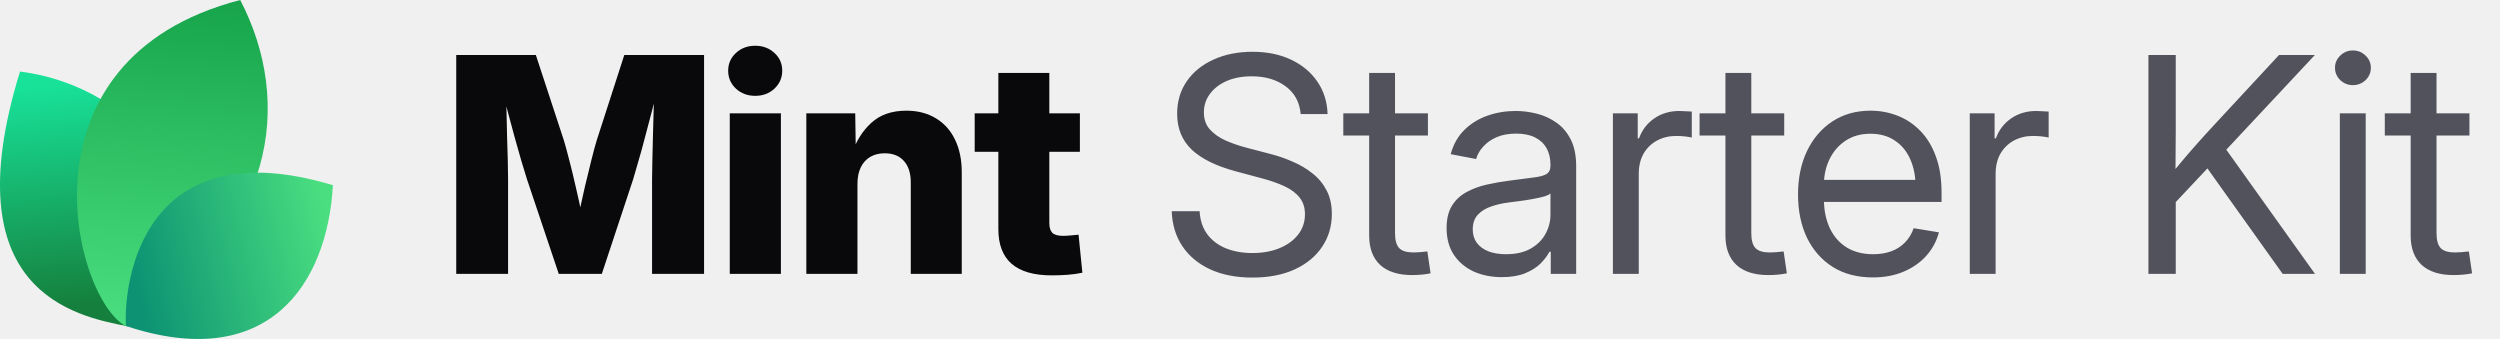
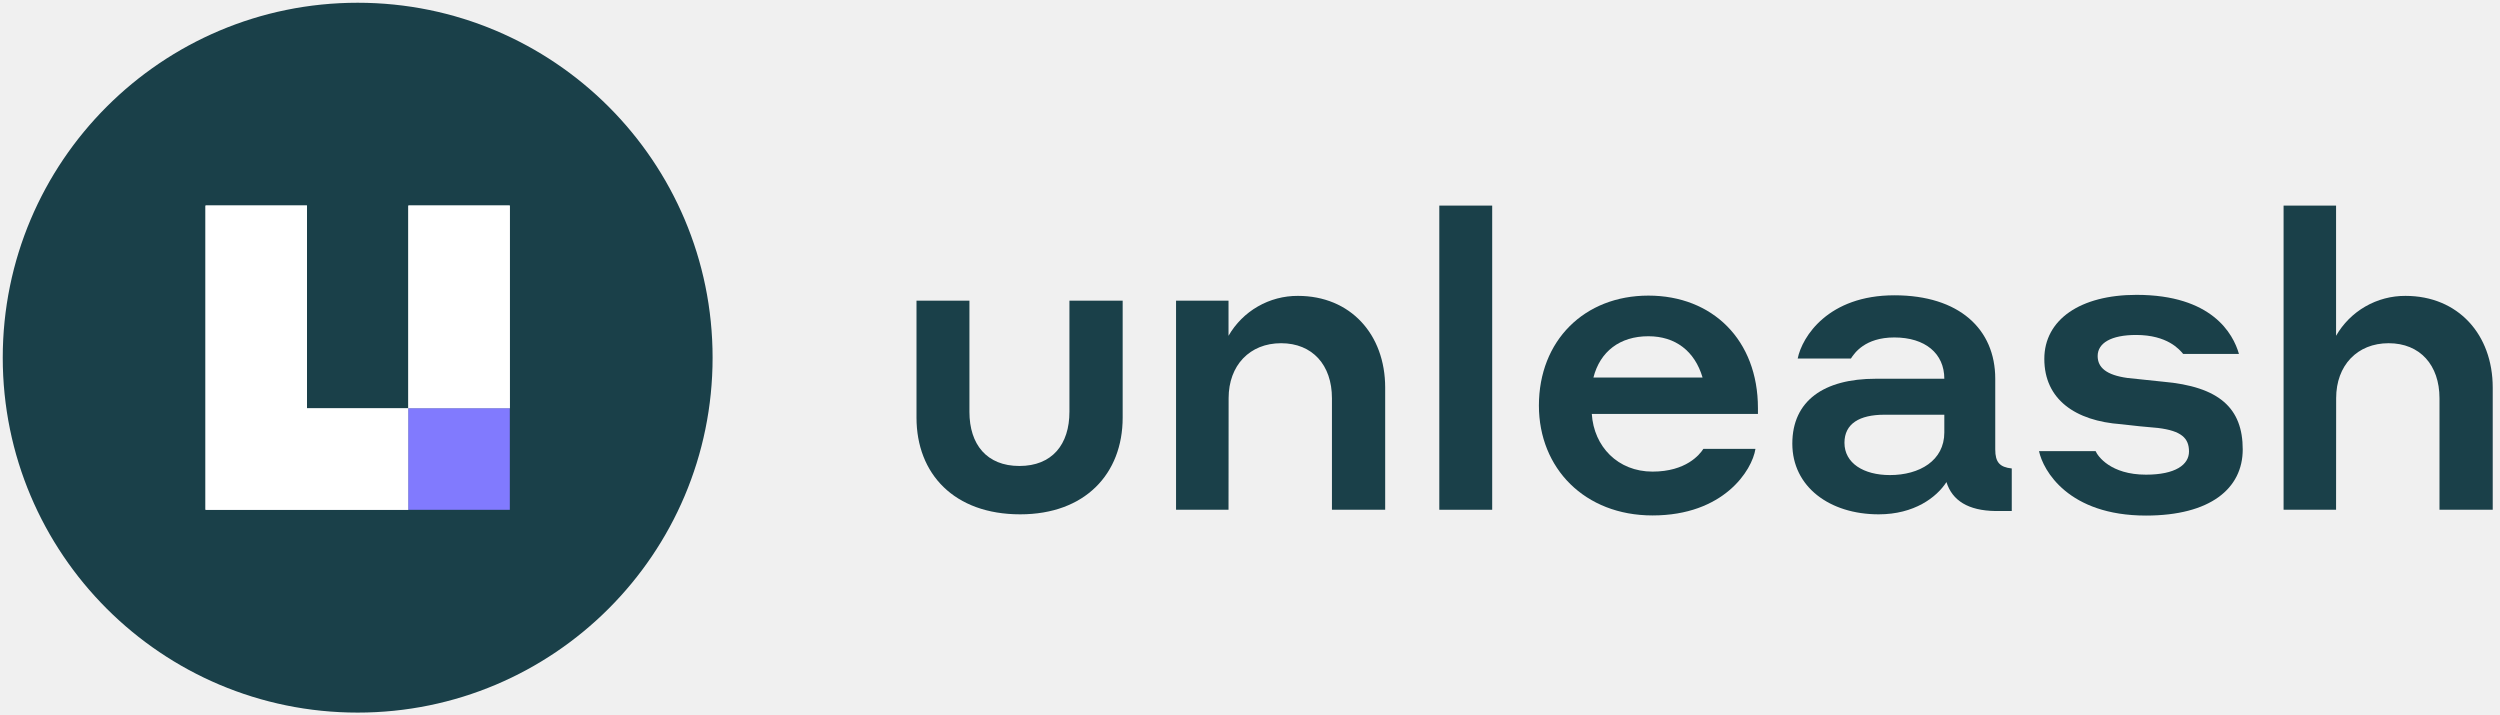
- <svg xmlns="http://www.w3.org/2000/svg" width="177" height="24" viewBox="0 0 177 24" fill="none">
-   <path d="M9.061 23.108C5.268 22.377 -3.391 20.627 1.417 5.064C9.634 6.099 16.973 14.064 9.061 23.108Z" fill="url(#paint0_linear_17557_2020)" />
-   <path d="M8.919 23.094C5.276 21.222 0.784 4.209 17.007 0C20.757 7.193 19.621 16.545 8.919 23.094Z" fill="url(#paint1_linear_17557_2020)" />
-   <path d="M8.914 23.079C8.735 19.882 10.159 9.085 23.57 13.111C23.181 20.123 18.984 26.418 8.914 23.079Z" fill="url(#paint2_linear_17557_2020)" />
-   <path d="M32.301 19.392V3.894H37.938L39.925 9.948C40.036 10.315 40.164 10.787 40.31 11.362C40.462 11.938 40.611 12.552 40.757 13.204C40.91 13.855 41.048 14.483 41.173 15.086C41.305 15.682 41.412 16.192 41.495 16.615H40.695C40.771 16.192 40.871 15.682 40.996 15.086C41.128 14.49 41.267 13.866 41.412 13.214C41.565 12.562 41.714 11.948 41.86 11.373C42.005 10.79 42.133 10.315 42.244 9.948L44.2 3.894H49.848V19.392H46.166V12.704C46.166 12.357 46.173 11.917 46.187 11.383C46.2 10.849 46.214 10.27 46.228 9.646C46.249 9.022 46.266 8.391 46.28 7.753C46.301 7.115 46.311 6.519 46.311 5.964H46.623C46.485 6.561 46.332 7.181 46.166 7.826C45.999 8.471 45.833 9.102 45.666 9.719C45.507 10.336 45.351 10.901 45.198 11.414C45.053 11.928 44.928 12.357 44.824 12.704L42.608 19.392H39.561L37.314 12.704C37.203 12.357 37.072 11.928 36.919 11.414C36.773 10.901 36.614 10.34 36.441 9.729C36.274 9.112 36.104 8.481 35.931 7.836C35.764 7.192 35.608 6.567 35.463 5.964H35.827C35.834 6.512 35.844 7.105 35.858 7.743C35.872 8.374 35.886 9.005 35.9 9.636C35.92 10.26 35.938 10.839 35.952 11.373C35.965 11.907 35.972 12.351 35.972 12.704V19.392H32.301ZM51.668 19.392V8.024H55.288V19.392H51.668ZM53.468 6.786C52.927 6.786 52.473 6.616 52.105 6.276C51.738 5.93 51.554 5.507 51.554 5.007C51.554 4.508 51.738 4.088 52.105 3.749C52.473 3.409 52.927 3.239 53.468 3.239C54.009 3.239 54.463 3.409 54.83 3.749C55.198 4.082 55.382 4.501 55.382 5.007C55.382 5.507 55.198 5.93 54.83 6.276C54.463 6.616 54.009 6.786 53.468 6.786ZM60.708 13.027V19.392H57.088V8.024H60.551L60.593 10.967H60.281C60.593 10.024 61.061 9.268 61.685 8.7C62.309 8.124 63.138 7.836 64.171 7.836C64.975 7.836 65.672 8.017 66.262 8.377C66.851 8.731 67.302 9.234 67.614 9.885C67.933 10.537 68.092 11.307 68.092 12.194V19.392H64.483V12.912C64.483 12.26 64.32 11.754 63.994 11.394C63.675 11.033 63.221 10.853 62.632 10.853C62.25 10.853 61.914 10.936 61.623 11.102C61.332 11.269 61.106 11.515 60.947 11.841C60.787 12.16 60.708 12.555 60.708 13.027ZM76.456 8.024V10.749H69.008V8.024H76.456ZM70.683 5.163H74.292V15.783C74.292 16.102 74.361 16.334 74.5 16.48C74.646 16.625 74.899 16.698 75.259 16.698C75.405 16.698 75.596 16.688 75.831 16.667C76.074 16.646 76.251 16.629 76.362 16.615L76.632 19.309C76.313 19.378 75.963 19.427 75.582 19.455C75.207 19.482 74.836 19.496 74.469 19.496C73.2 19.496 72.25 19.222 71.619 18.674C70.995 18.127 70.683 17.308 70.683 16.22V5.163Z" fill="#09090B" />
-   <path d="M88.667 19.652C87.523 19.652 86.528 19.458 85.682 19.07C84.843 18.681 84.188 18.137 83.716 17.437C83.245 16.736 82.992 15.908 82.957 14.951H84.933C84.968 15.596 85.148 16.14 85.474 16.584C85.8 17.021 86.24 17.354 86.795 17.582C87.35 17.804 87.974 17.915 88.667 17.915C89.388 17.915 90.026 17.801 90.581 17.572C91.143 17.343 91.583 17.024 91.902 16.615C92.228 16.199 92.391 15.717 92.391 15.169C92.391 14.698 92.266 14.306 92.017 13.994C91.767 13.675 91.413 13.408 90.956 13.193C90.498 12.978 89.954 12.787 89.323 12.621L87.502 12.132C86.123 11.765 85.082 11.255 84.382 10.603C83.689 9.944 83.342 9.095 83.342 8.055C83.342 7.174 83.571 6.404 84.028 5.746C84.486 5.087 85.117 4.577 85.921 4.217C86.726 3.849 87.645 3.666 88.678 3.666C89.718 3.666 90.63 3.853 91.413 4.227C92.204 4.602 92.824 5.122 93.275 5.787C93.726 6.446 93.965 7.209 93.993 8.076H92.089C92.013 7.23 91.656 6.574 91.018 6.11C90.387 5.638 89.586 5.403 88.615 5.403C87.95 5.403 87.36 5.513 86.847 5.735C86.341 5.957 85.946 6.262 85.661 6.651C85.377 7.032 85.235 7.469 85.235 7.961C85.235 8.447 85.377 8.849 85.661 9.168C85.946 9.48 86.317 9.74 86.774 9.948C87.232 10.149 87.724 10.319 88.251 10.457L89.884 10.884C90.439 11.023 90.977 11.206 91.496 11.435C92.023 11.657 92.495 11.934 92.911 12.267C93.334 12.593 93.67 12.995 93.92 13.474C94.17 13.945 94.294 14.504 94.294 15.149C94.294 16.015 94.066 16.788 93.608 17.468C93.157 18.148 92.512 18.681 91.673 19.07C90.834 19.458 89.832 19.652 88.667 19.652ZM101.097 8.024V9.594H95.106V8.024H101.097ZM96.937 5.163H98.767V16.521C98.767 17 98.865 17.347 99.059 17.562C99.26 17.77 99.6 17.874 100.078 17.874C100.21 17.874 100.366 17.867 100.546 17.853C100.733 17.832 100.903 17.815 101.056 17.801L101.285 19.351C101.097 19.392 100.886 19.423 100.65 19.444C100.414 19.465 100.189 19.475 99.974 19.475C98.996 19.475 98.244 19.236 97.717 18.758C97.197 18.272 96.937 17.579 96.937 16.677V5.163ZM106.33 19.621C105.595 19.621 104.932 19.489 104.343 19.226C103.754 18.955 103.285 18.564 102.939 18.05C102.592 17.53 102.419 16.896 102.419 16.147C102.419 15.495 102.547 14.965 102.804 14.556C103.06 14.146 103.403 13.828 103.833 13.599C104.263 13.363 104.742 13.186 105.269 13.068C105.796 12.95 106.333 12.857 106.881 12.787C107.574 12.69 108.132 12.617 108.555 12.569C108.978 12.52 109.287 12.441 109.481 12.33C109.675 12.212 109.772 12.014 109.772 11.737V11.654C109.772 11.203 109.679 10.815 109.492 10.489C109.311 10.163 109.041 9.91 108.68 9.729C108.32 9.549 107.872 9.459 107.338 9.459C106.805 9.459 106.34 9.546 105.945 9.719C105.556 9.892 105.241 10.118 104.998 10.395C104.755 10.665 104.593 10.953 104.509 11.258L102.71 10.915C102.897 10.222 103.22 9.65 103.677 9.199C104.135 8.748 104.679 8.412 105.31 8.19C105.941 7.968 106.607 7.857 107.307 7.857C107.8 7.857 108.295 7.92 108.795 8.044C109.301 8.169 109.765 8.381 110.188 8.679C110.611 8.97 110.951 9.369 111.208 9.875C111.464 10.374 111.593 11.005 111.593 11.768V19.392H109.793V17.822H109.7C109.568 18.085 109.363 18.359 109.086 18.643C108.809 18.921 108.444 19.153 107.994 19.34C107.543 19.527 106.988 19.621 106.33 19.621ZM106.621 17.998C107.321 17.998 107.904 17.867 108.368 17.603C108.84 17.333 109.19 16.986 109.419 16.563C109.654 16.133 109.772 15.682 109.772 15.211V13.692C109.703 13.769 109.554 13.841 109.325 13.911C109.096 13.973 108.829 14.032 108.524 14.088C108.226 14.143 107.921 14.192 107.609 14.233C107.304 14.275 107.033 14.309 106.798 14.337C106.354 14.393 105.938 14.49 105.549 14.628C105.168 14.76 104.86 14.954 104.624 15.211C104.388 15.467 104.27 15.811 104.27 16.241C104.27 16.615 104.367 16.934 104.561 17.198C104.762 17.461 105.04 17.662 105.393 17.801C105.747 17.933 106.156 17.998 106.621 17.998ZM114.193 19.392V8.024H115.951V9.792H116.045C116.253 9.209 116.61 8.741 117.116 8.388C117.622 8.034 118.219 7.857 118.905 7.857C119.058 7.857 119.217 7.864 119.384 7.878C119.55 7.885 119.682 7.892 119.779 7.899V9.74C119.716 9.719 119.578 9.695 119.363 9.667C119.155 9.639 118.922 9.625 118.666 9.625C118.174 9.625 117.726 9.733 117.324 9.948C116.922 10.163 116.603 10.471 116.367 10.874C116.138 11.276 116.024 11.758 116.024 12.319V19.392H114.193ZM126.322 8.024V9.594H120.33V8.024H126.322ZM122.161 5.163H123.992V16.521C123.992 17 124.089 17.347 124.283 17.562C124.484 17.77 124.824 17.874 125.302 17.874C125.434 17.874 125.59 17.867 125.77 17.853C125.958 17.832 126.127 17.815 126.28 17.801L126.509 19.351C126.322 19.392 126.11 19.423 125.874 19.444C125.639 19.465 125.413 19.475 125.198 19.475C124.221 19.475 123.468 19.236 122.941 18.758C122.421 18.272 122.161 17.579 122.161 16.677V5.163ZM132.604 19.642C131.502 19.642 130.555 19.396 129.765 18.903C128.974 18.404 128.364 17.714 127.934 16.834C127.511 15.946 127.3 14.927 127.3 13.775C127.3 12.611 127.511 11.584 127.934 10.697C128.364 9.802 128.964 9.102 129.734 8.596C130.51 8.089 131.408 7.836 132.428 7.836C133.1 7.836 133.738 7.954 134.341 8.19C134.952 8.426 135.489 8.783 135.954 9.261C136.425 9.74 136.793 10.343 137.056 11.071C137.327 11.792 137.462 12.645 137.462 13.63V14.296H128.433V12.735H136.463L135.631 13.297C135.631 12.541 135.506 11.876 135.257 11.3C135.007 10.725 134.643 10.277 134.165 9.958C133.686 9.632 133.107 9.469 132.428 9.469C131.748 9.469 131.162 9.632 130.67 9.958C130.177 10.284 129.796 10.725 129.526 11.279C129.262 11.827 129.13 12.441 129.13 13.12V14.046C129.13 14.864 129.273 15.572 129.557 16.168C129.841 16.757 130.243 17.211 130.763 17.53C131.283 17.842 131.901 17.998 132.615 17.998C133.093 17.998 133.523 17.929 133.905 17.79C134.293 17.645 134.619 17.433 134.882 17.156C135.153 16.879 135.354 16.546 135.486 16.157L137.275 16.449C137.108 17.08 136.81 17.634 136.38 18.113C135.95 18.591 135.413 18.966 134.768 19.236C134.123 19.507 133.402 19.642 132.604 19.642ZM139.459 19.392V8.024H141.217V9.792H141.311C141.519 9.209 141.876 8.741 142.382 8.388C142.888 8.034 143.485 7.857 144.171 7.857C144.324 7.857 144.483 7.864 144.649 7.878C144.816 7.885 144.948 7.892 145.045 7.899V9.74C144.982 9.719 144.844 9.695 144.629 9.667C144.421 9.639 144.188 9.625 143.932 9.625C143.439 9.625 142.992 9.733 142.59 9.948C142.188 10.163 141.869 10.471 141.633 10.874C141.404 11.276 141.29 11.758 141.29 12.319V19.392H139.459ZM153.429 14.961V12.715C153.783 12.257 154.136 11.82 154.49 11.404C154.844 10.981 155.204 10.565 155.572 10.156C155.939 9.74 156.314 9.327 156.695 8.918L161.355 3.894H163.893L157.277 10.967H157.184L153.429 14.961ZM152.108 19.392V3.894H154.043V9.241L154.022 12.559L154.043 13.505V19.392H152.108ZM161.615 19.392L155.967 11.477L157.173 9.969L163.903 19.392H161.615ZM165.661 19.392V8.024H167.492V19.392H165.661ZM166.587 6.027C166.24 6.027 165.942 5.909 165.692 5.673C165.443 5.43 165.318 5.139 165.318 4.799C165.318 4.459 165.443 4.172 165.692 3.936C165.942 3.693 166.24 3.572 166.587 3.572C166.934 3.572 167.232 3.693 167.482 3.936C167.731 4.172 167.856 4.459 167.856 4.799C167.856 5.139 167.731 5.43 167.482 5.673C167.232 5.909 166.934 6.027 166.587 6.027ZM174.836 8.024V9.594H168.844V8.024H174.836ZM170.675 5.163H172.506V16.521C172.506 17 172.603 17.347 172.797 17.562C172.998 17.77 173.338 17.874 173.816 17.874C173.948 17.874 174.104 17.867 174.284 17.853C174.472 17.832 174.641 17.815 174.794 17.801L175.023 19.351C174.836 19.392 174.624 19.423 174.388 19.444C174.153 19.465 173.927 19.475 173.712 19.475C172.735 19.475 171.982 19.236 171.455 18.758C170.935 18.272 170.675 17.579 170.675 16.677V5.163Z" fill="#52525C" />
+ <svg xmlns="http://www.w3.org/2000/svg" width="210" height="60" viewBox="0 0 210 60" fill="none">
+   <g clip-path="url(#clip0)">
+     <path d="M30.045 59.858C46.51 59.858 59.858 46.51 59.858 30.045C59.858 13.579 46.51 0.231 30.045 0.231C13.579 0.231 0.231 13.579 0.231 30.045C0.231 46.51 13.579 59.858 30.045 59.858Z" fill="#1A4049" />
+     <path d="M34.304 17.266V25.785V34.304H42.82V25.785V17.266H34.304Z" fill="white" />
+     <path d="M25.785 25.785V17.266H17.266V25.785V34.304V42.82H25.785H34.304V34.304H25.785V25.785Z" fill="white" />
+     <path d="M34.304 17.266V25.785V34.304H42.82V25.785V17.266H34.304Z" fill="white" />
+     <path d="M25.785 25.785V17.266H17.266V25.785V34.304V42.82H25.785H34.304V34.304H25.785V25.785Z" fill="white" />
+     <path d="M42.824 34.304H34.304V42.824H42.824V34.304Z" fill="#817AFE" />
+     <path d="M76.986 35.08V25.256H81.432V34.595C81.432 37.338 82.889 39.142 85.632 39.142C88.375 39.142 89.832 37.338 89.832 34.595V25.256H94.304V35.08C94.304 39.801 91.144 43.204 85.696 43.204C80.147 43.204 76.986 39.801 76.986 35.08Z" fill="#1A4049" />
+     <path d="M103.196 42.82H98.788V25.256H103.196V28.208C103.785 27.183 104.635 26.332 105.66 25.743C106.684 25.154 107.847 24.847 109.029 24.854C113.437 24.854 116.355 28.085 116.355 32.56V42.82H111.883V33.447C111.883 30.671 110.251 28.83 107.612 28.83C104.974 28.83 103.204 30.693 103.204 33.447L103.196 42.82Z" fill="#1A4049" />
+     <path d="M120.902 17.27H125.344V42.82H120.902V17.27Z" fill="#1A4049" />
+     <path d="M147.667 34.286V34.77H133.711C133.886 37.513 135.898 39.615 138.812 39.615C141.626 39.615 142.77 38.191 143.083 37.707H147.458C147.179 39.511 144.786 43.297 138.812 43.297C133.122 43.297 129.268 39.343 129.268 34.066C129.268 28.614 133.084 24.831 138.466 24.831C143.847 24.831 147.667 28.554 147.667 34.286ZM133.848 31.714H143.016C142.357 29.478 140.724 28.245 138.466 28.245C136.07 28.241 134.404 29.527 133.848 31.711V31.714Z" fill="#1A4049" />
+     <path d="M157.558 31.815H163.323C163.323 29.698 161.724 28.346 159.123 28.346C156.656 28.346 155.769 29.665 155.478 30.116H151.006C151.379 28.275 153.574 24.805 159.13 24.805C164.579 24.805 167.601 27.652 167.601 31.815V37.752C167.601 38.829 167.974 39.242 168.988 39.351V42.925H167.601C165.343 42.891 163.99 42.056 163.502 40.495C162.671 41.78 160.796 43.204 157.811 43.204C153.678 43.204 150.555 40.879 150.555 37.267C150.555 33.656 153.22 31.815 157.558 31.815ZM163.323 36.328V34.837H158.288C156.205 34.837 154.934 35.583 154.934 37.197C154.934 38.9 156.533 39.906 158.754 39.906C161.24 39.906 163.323 38.691 163.323 36.328Z" fill="#1A4049" />
+     <path d="M178.181 35.635C174.328 35.359 171.723 33.552 171.723 30.149C171.723 26.851 174.742 24.768 179.463 24.768C185.799 24.768 187.588 28.032 188.072 29.732H183.388C183.075 29.359 182.068 28.137 179.43 28.137C177.313 28.137 176.203 28.83 176.203 29.907C176.203 30.88 176.948 31.506 178.699 31.748L181.681 32.061C186.44 32.475 188.389 34.297 188.389 37.752C188.389 41.05 185.646 43.308 180.265 43.308C173.739 43.308 171.622 39.522 171.276 37.893H176.031C176.206 38.307 177.28 39.872 180.265 39.872C182.732 39.872 183.876 39.037 183.876 37.927C183.876 36.816 183.253 36.19 181.267 35.948C180.019 35.843 179.396 35.776 178.181 35.635Z" fill="#1A4049" />
+     <path d="M196.23 42.82H191.821V17.27H196.23V28.207C196.818 27.183 197.668 26.332 198.693 25.743C199.718 25.154 200.88 24.847 202.062 24.854C206.471 24.854 209.389 28.085 209.389 32.56V42.82H204.917V33.447C204.917 30.671 203.284 28.83 200.646 28.83C198.007 28.83 196.237 30.693 196.237 33.447L196.23 42.82Z" fill="#1A4049" />
+   </g>
  <defs>
-     <linearGradient id="paint0_linear_17557_2020" x1="3.776" y1="5.916" x2="5.232" y2="21.559" gradientUnits="userSpaceOnUse">
-       <stop stop-color="#18E299" />
-       <stop offset="1" stop-color="#15803D" />
-     </linearGradient>
-     <linearGradient id="paint1_linear_17557_2020" x1="12.171" y1="-0.718" x2="10.19" y2="22.983" gradientUnits="userSpaceOnUse">
-       <stop stop-color="#16A34A" />
-       <stop offset="1" stop-color="#4ADE80" />
-     </linearGradient>
-     <linearGradient id="paint2_linear_17557_2020" x1="23.133" y1="15.353" x2="9.338" y2="18.52" gradientUnits="userSpaceOnUse">
-       <stop stop-color="#4ADE80" />
-       <stop offset="1" stop-color="#0D9373" />
-     </linearGradient>
+     <clipPath id="clip0">
+       <rect width="209.441" height="60" fill="white" />
+     </clipPath>
  </defs>
</svg>
